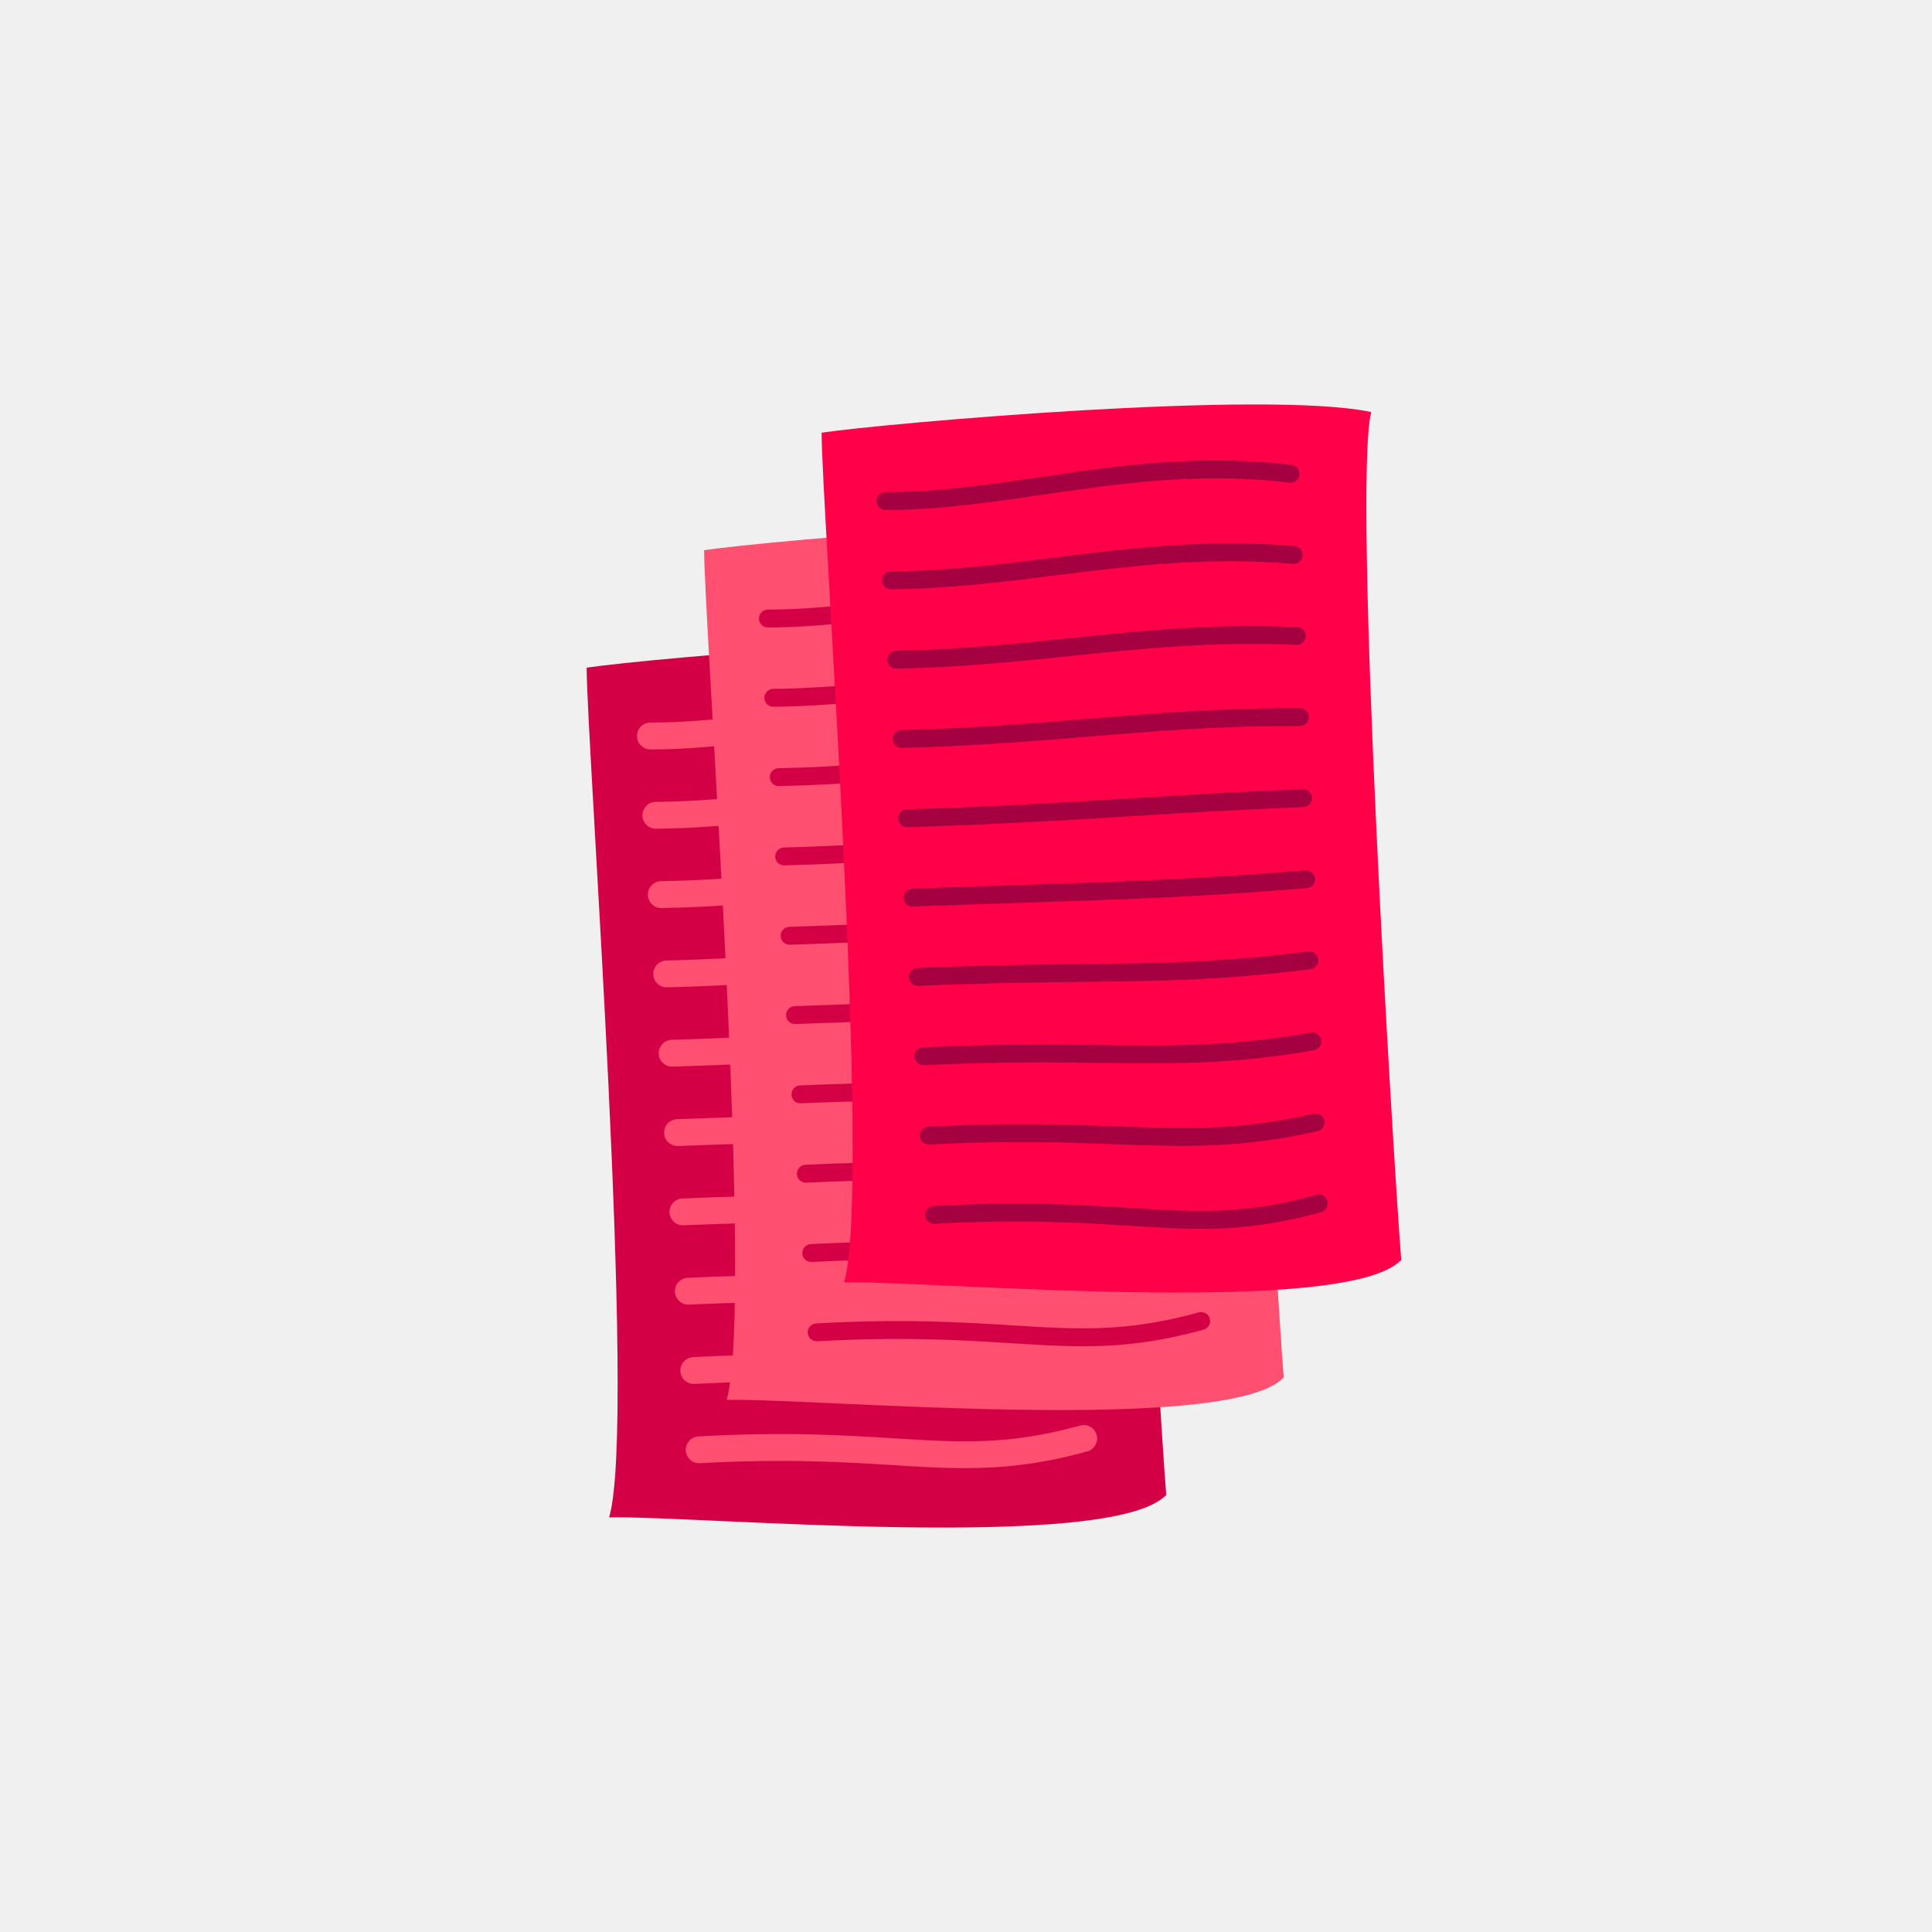
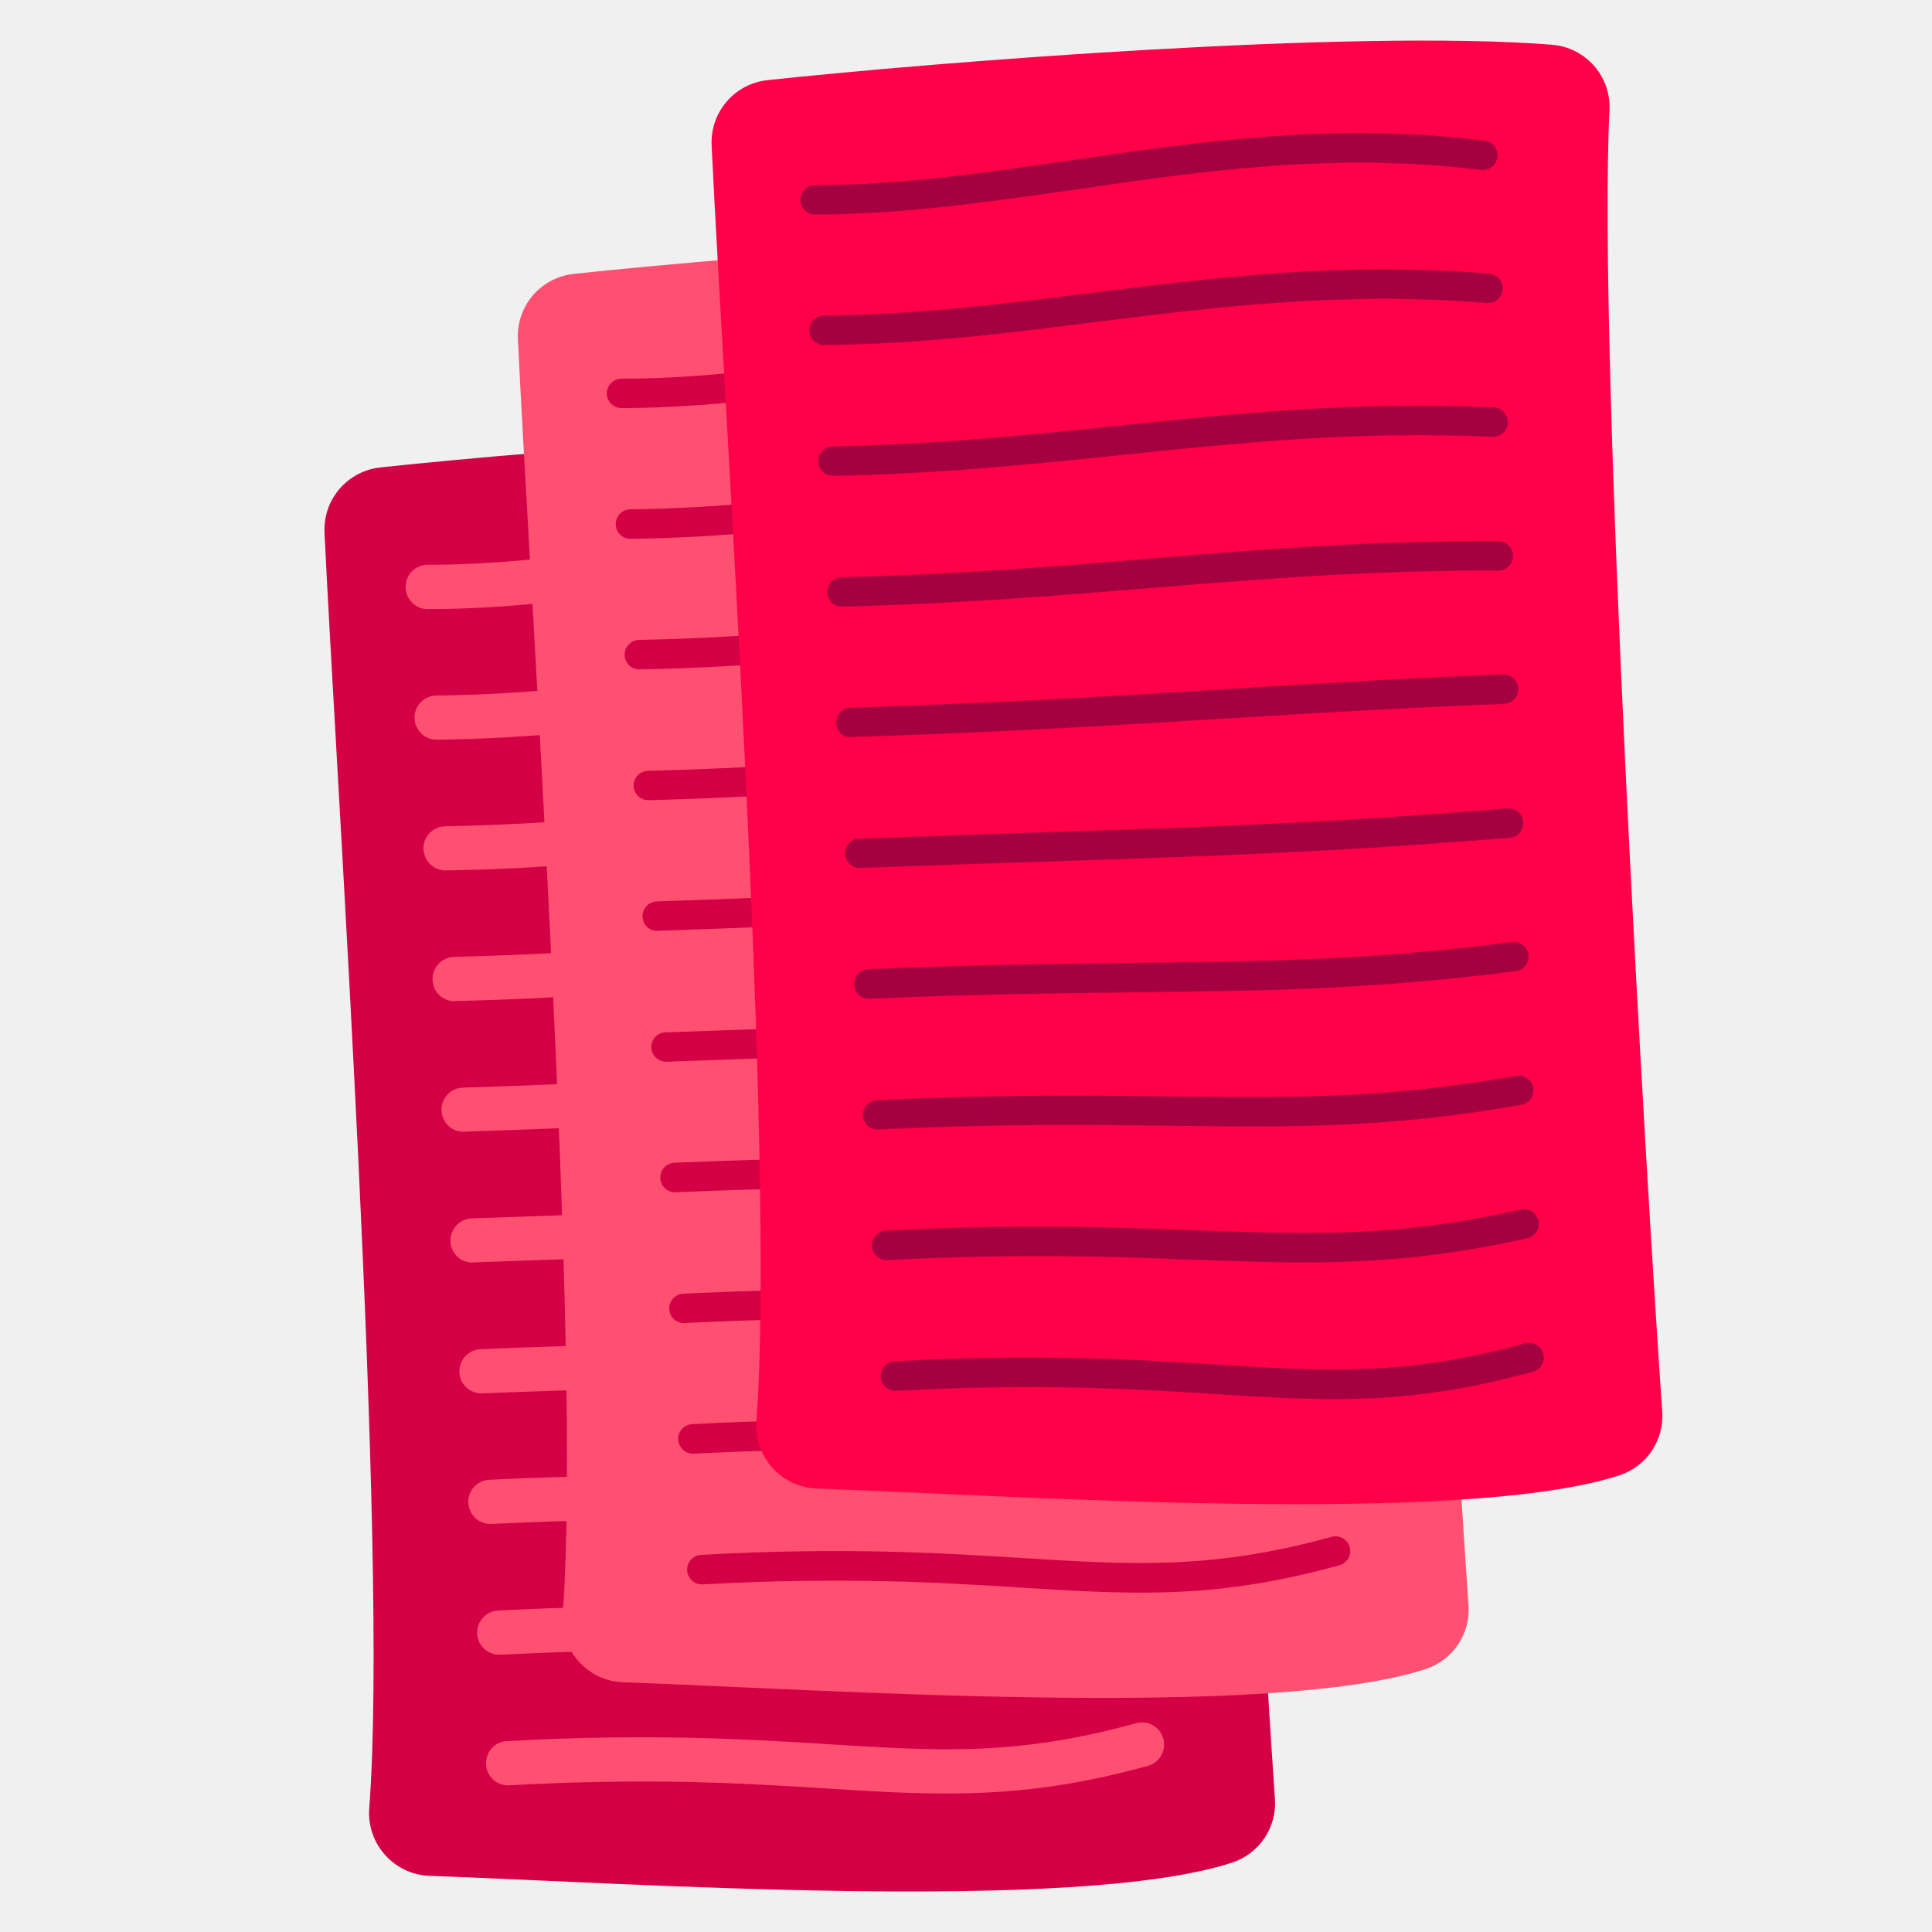
- <svg xmlns="http://www.w3.org/2000/svg" version="1.1" x="0px" y="0px" viewBox="0 0 1080 1080" style="enable-background:new 0 0 1080 1080;" xml:space="preserve">
+ <svg xmlns="http://www.w3.org/2000/svg" version="1.1" id="Calque_1" x="0px" y="0px" viewBox="0 0 1080 1080" style="enable-background:new 0 0 1080 1080;" xml:space="preserve">
  <style type="text/css">
- 	.st0{fill:#FF0049;}
+ 	.st0{fill:#D30046;}
	.st1{fill:#FF5072;}
- 	.st2{fill:#FF85A2;}
+ 	.st2{fill:#FF0049;}
	.st3{fill:#A5003F;}
- 	.st4{fill:#D30046;}
- 	.st5{fill:none;stroke:#A5003F;stroke-width:20;stroke-linecap:round;stroke-miterlimit:10;}
- 	.st6{fill:none;stroke:#FFFFFF;stroke-width:15;stroke-linecap:round;stroke-miterlimit:10;}
- 	.st7{fill:none;stroke:#FF0049;stroke-width:70;stroke-linecap:round;stroke-miterlimit:10;}
- 	.st8{fill:none;stroke:#FFFFFF;stroke-width:10;stroke-linecap:round;stroke-miterlimit:10;}
- 	.st9{fill:#FFFFFF;}
</style>
  <g id="COULEURS">
</g>
  <g id="Jauge__x2B_accueil">
</g>
  <g id="images">
</g>
  <g id="TEXTE">
</g>
  <g id="jauge">
</g>
  <g id="picto_accueil">
</g>
  <g id="FOND">
</g>
  <g id="PICTOS">
</g>
  <g id="bulles_Source__x2B_dico">
</g>
  <g id="règles">
</g>
  <g id="LOGO">
-     <path class="st4" d="M340.52,848.22c49.28-1.05,281.01,19.92,311.42-12.58c-4.19-52.43-27.26-432-16.78-473.94   c-58.72-12.58-271.57,6.29-307.22,11.53C327.93,415.17,356.24,794.74,340.52,848.22z" />
+     <path class="st0" d="M240.1,1048.6c111,3.9,361.2,21.2,448.7-7.4c15.2-5,25-19.7,23.9-35.6C704,879.8,676.6,414.7,683.3,278   c0.9-18.9-13.3-35-32.2-36.5c-110.9-8.8-344.3,9.7-438.5,19.8c-18.4,2-32,17.9-31.2,36.3c6.2,132.6,36.1,568.6,25,713.4   C205,1030.8,220.3,1047.9,240.1,1048.6z" />
    <g>
      <g>
-         <path class="st1" d="M363.58,418.93c-4.14,0-7.5-3.36-7.5-7.5s3.36-7.5,7.5-7.5c28.74,0,56.78-4.09,86.48-8.42     c43.94-6.41,89.37-13.04,140.92-6.7c4.11,0.51,7.03,4.25,6.53,8.36c-0.51,4.11-4.25,7.04-8.36,6.53     c-49.55-6.09-93.97,0.39-136.93,6.66C421.98,414.76,393.41,418.93,363.58,418.93z" />
+         <path class="st1" d="M239.1,340.5c-6.8,0-12.4-5.5-12.4-12.4c0-6.8,5.5-12.4,12.4-12.4c47.4,0,93.6-6.7,142.5-13.9     c72.4-10.6,147.3-21.5,232.2-11c6.8,0.8,11.6,7,10.8,13.8c-0.8,6.8-7,11.6-13.8,10.8c-81.7-10-154.9,0.6-225.7,11     C335.4,333.6,288.3,340.5,239.1,340.5z" />
      </g>
      <g>
-         <path class="st1" d="M366.61,463.26c-4.11,0-7.46-3.31-7.5-7.43c-0.04-4.14,3.29-7.53,7.43-7.57c31.58-0.29,61.84-4.07,91.1-7.72     c41.92-5.23,85.28-10.64,134.8-6.46c4.13,0.35,7.19,3.98,6.84,8.11s-3.98,7.18-8.11,6.84c-47.96-4.06-90.52,1.26-131.68,6.39     c-29.69,3.71-60.38,7.54-92.83,7.83C366.66,463.26,366.63,463.26,366.61,463.26z" />
+         <path class="st1" d="M244.1,413.5c-6.8,0-12.3-5.5-12.4-12.2c-0.1-6.8,5.4-12.4,12.2-12.5c52-0.5,101.9-6.7,150.1-12.7     c69.1-8.6,140.5-17.5,222.2-10.6c6.8,0.6,11.8,6.6,11.3,13.4s-6.6,11.8-13.4,11.3c-79-6.7-149.2,2.1-217,10.5     C348.3,406.7,297.7,413,244.1,413.5C244.2,413.5,244.2,413.5,244.1,413.5z" />
      </g>
      <g>
-         <path class="st1" d="M369.64,507.6c-4.08,0-7.42-3.27-7.5-7.37c-0.07-4.14,3.23-7.56,7.37-7.63c34.82-0.6,66.16-3.85,96.46-6.98     c41.51-4.29,80.71-8.35,127.93-6.23c4.14,0.19,7.34,3.69,7.16,7.83c-0.19,4.14-3.7,7.36-7.83,7.16     c-46.1-2.07-84.77,1.93-125.71,6.17c-30.62,3.17-62.28,6.45-97.75,7.06C369.73,507.6,369.68,507.6,369.64,507.6z" />
+         <path class="st1" d="M249.1,486.6c-6.7,0-12.2-5.4-12.4-12.1c-0.1-6.8,5.3-12.5,12.1-12.6c57.4-1,109-6.3,159-11.5     c68.4-7.1,133-13.8,210.8-10.3c6.8,0.3,12.1,6.1,11.8,12.9c-0.3,6.8-6.1,12.1-12.9,11.8c-76-3.4-139.7,3.2-207.2,10.2     c-50.5,5.2-102.6,10.6-161.1,11.6C249.3,486.6,249.2,486.6,249.1,486.6z" />
      </g>
      <g>
-         <path class="st1" d="M372.67,551.94c-4.06,0-7.39-3.24-7.49-7.32c-0.1-4.14,3.17-7.58,7.31-7.68     c39.14-0.96,72.13-3.67,104.03-6.28c38.45-3.15,74.76-6.13,118.83-5.96c4.14,0.02,7.49,3.39,7.47,7.53     c-0.02,4.13-3.37,7.47-7.5,7.47c-0.01,0-0.02,0-0.03,0c-43.43-0.19-79.42,2.78-117.54,5.91c-32.11,2.63-65.32,5.35-104.89,6.33     C372.79,551.94,372.73,551.94,372.67,551.94z" />
+         <path class="st1" d="M254.1,559.7c-6.7,0-12.2-5.3-12.3-12.1c-0.2-6.8,5.2-12.5,12-12.7c64.5-1.6,118.9-6,171.4-10.3     c63.4-5.2,123.2-10.1,195.8-9.8c6.8,0,12.3,5.6,12.3,12.4c0,6.8-5.6,12.3-12.4,12.3c0,0,0,0,0,0c-71.6-0.3-130.9,4.6-193.7,9.7     c-52.9,4.3-107.6,8.8-172.9,10.4C254.3,559.7,254.2,559.7,254.1,559.7z" />
      </g>
      <g>
-         <path class="st1" d="M375.7,596.28c-4.04,0-7.37-3.21-7.49-7.27c-0.13-4.14,3.12-7.6,7.26-7.73c49.85-1.55,88.21-3.9,125.3-6.18     c31.08-1.91,60.43-3.7,96.01-5.08c4.16-0.16,7.62,3.07,7.78,7.21c0.16,4.14-3.07,7.62-7.21,7.78     c-35.41,1.37-64.68,3.16-95.67,5.06c-37.2,2.28-75.67,4.64-125.75,6.2C375.86,596.28,375.78,596.28,375.7,596.28z" />
+         <path class="st1" d="M259.1,632.7c-6.7,0-12.1-5.3-12.3-12c-0.2-6.8,5.1-12.5,12-12.7c82.2-2.6,145.4-6.4,206.5-10.2     c51.2-3.1,99.6-6.1,158.2-8.4c6.9-0.3,12.6,5.1,12.8,11.9c0.3,6.8-5.1,12.6-11.9,12.8c-58.4,2.3-106.6,5.2-157.7,8.3     c-61.3,3.8-124.7,7.6-207.2,10.2C259.4,632.7,259.2,632.7,259.1,632.7z" />
      </g>
      <g>
-         <path class="st1" d="M378.73,640.62c-4.01,0-7.34-3.18-7.49-7.22c-0.15-4.14,3.08-7.62,7.22-7.77     c23.05-0.85,43.65-1.53,61.83-2.13c57.57-1.9,99.16-3.26,157.91-8.12c4.12-0.34,7.75,2.73,8.09,6.86     c0.34,4.13-2.73,7.75-6.86,8.09c-59.12,4.89-100.87,6.26-158.65,8.16c-18.16,0.6-38.75,1.28-61.77,2.13     C378.91,640.62,378.82,640.62,378.73,640.62z" />
+         <path class="st1" d="M264.1,705.8c-6.6,0-12.1-5.2-12.3-11.9c-0.2-6.8,5.1-12.6,11.9-12.8c38-1.4,71.9-2.5,101.9-3.5     c94.9-3.1,163.4-5.4,260.2-13.4c6.8-0.6,12.8,4.5,13.3,11.3s-4.5,12.8-11.3,13.3c-97.4,8.1-166.2,10.3-261.5,13.4     c-29.9,1-63.9,2.1-101.8,3.5C264.4,705.8,264.3,705.8,264.1,705.8z" />
      </g>
      <g>
-         <path class="st1" d="M381.75,684.96c-4,0-7.32-3.15-7.49-7.18c-0.18-4.14,3.04-7.64,7.17-7.81c36.97-1.57,66.24-1.91,92.06-2.21     c43.82-0.51,78.44-0.91,126.1-7.03c4.11-0.53,7.87,2.37,8.39,6.48c0.53,4.11-2.38,7.87-6.48,8.39     c-48.53,6.23-83.53,6.64-127.84,7.15c-25.71,0.3-54.85,0.64-91.59,2.2C381.97,684.95,381.86,684.96,381.75,684.96z" />
+         <path class="st1" d="M269.1,778.9c-6.6,0-12.1-5.2-12.3-11.8c-0.3-6.8,5-12.6,11.8-12.9c60.9-2.6,109.2-3.1,151.7-3.6     c72.2-0.8,129.3-1.5,207.8-11.6c6.8-0.9,13,3.9,13.8,10.7c0.9,6.8-3.9,13-10.7,13.8c-80,10.3-137.7,10.9-210.7,11.8     c-42.4,0.5-90.4,1.1-150.9,3.6C269.4,778.9,269.3,778.9,269.1,778.9z" />
      </g>
      <g>
-         <path class="st1" d="M384.78,729.29c-3.98,0-7.3-3.13-7.49-7.15c-0.2-4.14,3-7.65,7.14-7.85c41.75-1.98,72.79-1.6,100.17-1.27     c40.25,0.49,72.04,0.87,116.4-6.93c4.08-0.72,7.97,2.01,8.69,6.09s-2.01,7.97-6.09,8.69c-45.73,8.04-78.15,7.65-119.18,7.16     c-27.17-0.33-57.97-0.7-99.28,1.26C385.02,729.29,384.9,729.29,384.78,729.29z" />
+         <path class="st1" d="M274.1,851.9c-6.6,0-12-5.2-12.3-11.8c-0.3-6.8,4.9-12.6,11.8-12.9c68.8-3.3,120-2.6,165.1-2.1     c66.3,0.8,118.7,1.4,191.8-11.4c6.7-1.2,13.1,3.3,14.3,10c1.2,6.7-3.3,13.1-10,14.3c-75.4,13.2-128.8,12.6-196.4,11.8     c-44.8-0.5-95.5-1.2-163.6,2.1C274.5,851.9,274.3,851.9,274.1,851.9z" />
      </g>
      <g>
-         <path class="st1" d="M529.59,774.41c-12.05,0-24.2-0.45-37.28-0.93c-27.85-1.02-59.41-2.18-104.11,0.14     c-4.12,0.2-7.66-2.96-7.88-7.1c-0.21-4.14,2.96-7.66,7.1-7.88c45.37-2.35,77.28-1.18,105.43-0.15c39.16,1.44,67.45,2.47,109.54-7     c4.04-0.91,8.05,1.63,8.96,5.67c0.91,4.04-1.63,8.05-5.67,8.96C576.54,772.69,553.26,774.41,529.59,774.41z" />
+         <path class="st1" d="M512.7,926.3c-19.9,0-39.9-0.7-61.4-1.5c-45.9-1.7-97.9-3.6-171.6,0.2c-6.8,0.3-12.6-4.9-13-11.7     c-0.3-6.8,4.9-12.6,11.7-13c74.8-3.9,127.4-1.9,173.7-0.2c64.5,2.4,111.2,4.1,180.5-11.5c6.7-1.5,13.3,2.7,14.8,9.3     c1.5,6.7-2.7,13.3-9.3,14.8C590.1,923.5,551.7,926.3,512.7,926.3z" />
      </g>
      <g>
-         <path class="st1" d="M539.37,820.71c-13.04,0-26.01-0.81-40.13-1.69c-26.84-1.67-60.23-3.75-107.98-1.07     c-4.11,0.23-7.68-2.93-7.91-7.07c-0.23-4.14,2.93-7.68,7.07-7.91c48.63-2.72,82.52-0.62,109.75,1.08     c36.83,2.29,63.44,3.95,103.62-7.16c4-1.11,8.12,1.24,9.23,5.23c1.1,3.99-1.24,8.12-5.23,9.23     C581.51,818.62,560.36,820.71,539.37,820.71z" />
+         <path class="st1" d="M528.8,1002.6c-21.5,0-42.9-1.3-66.1-2.8c-44.2-2.8-99.3-6.2-178-1.8c-6.8,0.4-12.7-4.8-13-11.7     s4.8-12.7,11.7-13c80.1-4.5,136-1,180.9,1.8c60.7,3.8,104.5,6.5,170.8-11.8c6.6-1.8,13.4,2,15.2,8.6c1.8,6.6-2,13.4-8.6,15.2     C598.3,999.2,563.4,1002.6,528.8,1002.6z" />
      </g>
    </g>
-     <path class="st1" d="M406.19,782.54c49.28-1.05,281.01,19.92,311.42-12.58c-4.19-52.43-27.26-432-16.78-473.94   c-58.72-12.58-271.57,6.29-307.22,11.53C393.61,349.49,421.92,729.06,406.19,782.54z" />
+     <path class="st1" d="M348.3,940.4c111,3.9,361.2,21.2,448.7-7.4c15.2-5,25-19.7,23.9-35.6c-8.8-125.7-36.2-590.9-29.5-727.6   c0.9-18.9-13.3-35-32.2-36.5c-110.9-8.8-344.3,9.7-438.5,19.8c-18.4,2-32,17.9-31.2,36.3c6.2,132.6,36.1,568.6,25,713.4   C313.2,922.6,328.5,939.7,348.3,940.4z" />
    <g>
      <g>
-         <path class="st4" d="M429.26,350.75c-2.76,0-5-2.24-5-5s2.24-5,5-5c28.92,0,57.05-4.1,86.84-8.45     c43.78-6.39,89.04-12.99,140.26-6.7c2.74,0.34,4.69,2.83,4.35,5.57c-0.34,2.74-2.83,4.69-5.57,4.35     c-49.89-6.13-94.48,0.37-137.6,6.67C487.39,346.59,458.91,350.75,429.26,350.75z" />
+         <path class="st0" d="M347.4,228.1c-4.5,0-8.2-3.7-8.2-8.2c0-4.5,3.7-8.2,8.2-8.2c47.7,0,94-6.8,143.1-13.9     c72.2-10.5,146.7-21.4,231.2-11c4.5,0.6,7.7,4.7,7.2,9.2c-0.6,4.5-4.7,7.7-9.2,7.2c-82.2-10.1-155.7,0.6-226.8,11     C443.2,221.3,396.2,228.1,347.4,228.1z" />
      </g>
      <g>
-         <path class="st4" d="M432.29,395.09c-2.74,0-4.97-2.21-5-4.95c-0.03-2.76,2.19-5.02,4.95-5.05c31.72-0.29,62.06-4.08,91.39-7.74     c41.8-5.22,85.01-10.61,134.28-6.44c2.75,0.23,4.79,2.65,4.56,5.4c-0.23,2.75-2.66,4.78-5.4,4.56     c-48.22-4.08-90.91,1.25-132.2,6.4c-29.62,3.7-60.24,7.52-92.54,7.81C432.32,395.09,432.31,395.09,432.29,395.09z" />
+         <path class="st0" d="M352.4,301.2c-4.5,0-8.2-3.6-8.2-8.2c0-4.5,3.6-8.3,8.2-8.3c52.3-0.5,102.3-6.7,150.6-12.8     c68.9-8.6,140.1-17.5,221.3-10.6c4.5,0.4,7.9,4.4,7.5,8.9c-0.4,4.5-4.4,7.9-8.9,7.5c-79.5-6.7-149.8,2.1-217.9,10.5     C456.1,294.4,405.7,300.7,352.4,301.2C352.4,301.2,352.4,301.2,352.4,301.2z" />
      </g>
      <g>
-         <path class="st4" d="M435.32,439.42c-2.72,0-4.95-2.18-5-4.91c-0.05-2.76,2.15-5.04,4.91-5.09c34.92-0.6,66.32-3.85,96.67-7     c41.41-4.29,80.53-8.33,127.56-6.22c2.76,0.12,4.89,2.46,4.77,5.22c-0.12,2.76-2.48,4.87-5.22,4.77     c-46.28-2.08-85.05,1.93-126.08,6.18c-30.57,3.16-62.18,6.43-97.53,7.05C435.38,439.42,435.35,439.42,435.32,439.42z" />
+         <path class="st0" d="M357.4,374.2c-4.5,0-8.2-3.6-8.2-8.1c-0.1-4.5,3.5-8.3,8.1-8.4c57.5-1,109.3-6.3,159.3-11.5     c68.2-7.1,132.7-13.7,210.2-10.3c4.5,0.2,8.1,4.1,7.9,8.6s-4.1,8-8.6,7.9c-76.3-3.4-140.2,3.2-207.8,10.2     c-50.4,5.2-102.5,10.6-160.7,11.6C357.5,374.2,357.4,374.2,357.4,374.2z" />
      </g>
      <g>
-         <path class="st4" d="M438.35,483.76c-2.71,0-4.93-2.16-5-4.88c-0.07-2.76,2.11-5.05,4.88-5.12c39.21-0.96,72.23-3.67,104.17-6.29     c38.4-3.15,74.67-6.11,118.62-5.95c2.76,0.01,4.99,2.26,4.98,5.02c-0.01,2.75-2.25,4.98-5,4.98c-0.01,0-0.01,0-0.02,0     c-43.49-0.18-79.58,2.78-117.76,5.91c-32.08,2.63-65.25,5.35-104.74,6.32C438.43,483.76,438.39,483.76,438.35,483.76z" />
+         <path class="st0" d="M362.4,447.3c-4.5,0-8.1-3.6-8.2-8c-0.1-4.5,3.5-8.3,8-8.4c64.6-1.6,119-6,171.7-10.4     c63.3-5.2,123.1-10.1,195.5-9.8c4.5,0,8.2,3.7,8.2,8.3c0,4.5-3.7,8.2-8.2,8.2c0,0,0,0,0,0c-71.7-0.3-131.1,4.6-194.1,9.7     c-52.9,4.3-107.5,8.8-172.6,10.4C362.5,447.3,362.4,447.3,362.4,447.3z" />
      </g>
      <g>
-         <path class="st4" d="M441.38,528.1c-2.69,0-4.91-2.14-5-4.84c-0.09-2.76,2.08-5.07,4.84-5.15c49.88-1.55,88.25-3.9,125.35-6.18     c31.07-1.9,60.42-3.7,95.97-5.07c2.77-0.11,5.08,2.04,5.19,4.8c0.11,2.76-2.04,5.08-4.8,5.19c-35.44,1.37-64.73,3.16-95.74,5.06     c-37.18,2.28-75.62,4.63-125.65,6.19C441.48,528.1,441.43,528.1,441.38,528.1z" />
+         <path class="st0" d="M367.4,520.4c-4.4,0-8.1-3.5-8.2-8c-0.1-4.5,3.4-8.4,8-8.5c82.2-2.6,145.4-6.4,206.6-10.2     c51.2-3.1,99.6-6.1,158.2-8.4c4.6-0.2,8.4,3.4,8.6,7.9c0.2,4.5-3.4,8.4-7.9,8.6c-58.4,2.3-106.7,5.2-157.8,8.3     c-61.3,3.8-124.6,7.6-207.1,10.2C367.5,520.4,367.4,520.4,367.4,520.4z" />
      </g>
      <g>
-         <path class="st4" d="M444.41,572.44c-2.68,0-4.89-2.12-4.99-4.81c-0.1-2.76,2.05-5.08,4.81-5.18     c23.03-0.85,43.62-1.53,61.78-2.13c57.62-1.9,99.25-3.27,158.07-8.13c2.76-0.21,5.17,1.82,5.4,4.57s-1.82,5.17-4.57,5.4     c-59.07,4.88-100.8,6.26-158.57,8.16c-18.15,0.6-38.73,1.27-61.74,2.13C444.53,572.44,444.47,572.44,444.41,572.44z" />
+         <path class="st0" d="M372.3,593.5c-4.4,0-8.1-3.5-8.2-7.9c-0.2-4.5,3.4-8.4,7.9-8.5c38-1.4,71.9-2.5,101.8-3.5     c95-3.1,163.6-5.4,260.5-13.4c4.5-0.3,8.5,3,8.9,7.5c0.4,4.5-3,8.5-7.5,8.9c-97.3,8-166.1,10.3-261.3,13.4     c-29.9,1-63.8,2.1-101.7,3.5C372.5,593.5,372.4,593.5,372.3,593.5z" />
      </g>
      <g>
-         <path class="st4" d="M447.43,616.78c-2.66,0-4.88-2.1-4.99-4.79c-0.12-2.76,2.02-5.09,4.78-5.21     c36.93-1.57,66.18-1.91,91.98-2.21c43.9-0.51,78.58-0.91,126.39-7.05c2.74-0.37,5.24,1.58,5.6,4.32s-1.58,5.24-4.32,5.6     c-48.39,6.21-83.32,6.62-127.55,7.13c-25.73,0.3-54.89,0.63-91.67,2.2C447.58,616.78,447.5,616.78,447.43,616.78z" />
+         <path class="st0" d="M377.3,666.5c-4.4,0-8-3.5-8.2-7.9c-0.2-4.5,3.3-8.4,7.9-8.6c60.9-2.6,109.1-3.1,151.6-3.6     c72.3-0.8,129.5-1.5,208.3-11.6c4.5-0.6,8.6,2.6,9.2,7.1c0.6,4.5-2.6,8.6-7.1,9.2c-79.7,10.2-137.3,10.9-210.2,11.8     c-42.4,0.5-90.5,1-151.1,3.6C377.6,666.5,377.4,666.5,377.3,666.5z" />
      </g>
      <g>
-         <path class="st4" d="M450.46,661.11c-2.65,0-4.86-2.09-4.99-4.76c-0.13-2.76,2-5.1,4.76-5.23c41.68-1.98,72.67-1.6,100.02-1.27     c40.38,0.49,72.28,0.87,116.86-6.97c2.72-0.47,5.31,1.34,5.79,4.06c0.48,2.72-1.34,5.31-4.06,5.79     c-45.51,8-77.81,7.62-118.72,7.12c-27.21-0.33-58.05-0.7-99.43,1.26C450.62,661.11,450.54,661.11,450.46,661.11z" />
+         <path class="st0" d="M382.3,739.6c-4.4,0-8-3.4-8.2-7.8c-0.2-4.5,3.3-8.4,7.8-8.6c68.7-3.3,119.8-2.6,164.8-2.1     c66.5,0.8,119.1,1.4,192.6-11.5c4.5-0.8,8.8,2.2,9.5,6.7s-2.2,8.8-6.7,9.5c-75,13.2-128.2,12.6-195.7,11.7     c-44.8-0.5-95.7-1.2-163.9,2.1C382.6,739.6,382.5,739.6,382.3,739.6z" />
      </g>
      <g>
-         <path class="st4" d="M595.22,706.23c-12,0-24.11-0.44-37.14-0.92c-27.9-1.02-59.51-2.18-104.33,0.14     c-2.75,0.16-5.11-1.98-5.25-4.73s1.98-5.11,4.73-5.25c45.25-2.35,77.11-1.18,105.21-0.15c39.34,1.44,67.77,2.49,110.18-7.06     c2.69-0.61,5.37,1.08,5.98,3.78c0.61,2.69-1.09,5.37-3.78,5.98C641.9,704.52,618.76,706.23,595.22,706.23z" />
+         <path class="st0" d="M620.9,813.9c-19.8,0-39.7-0.7-61.2-1.5c-46-1.7-98.1-3.6-171.9,0.2c-4.5,0.3-8.4-3.3-8.7-7.8     s3.3-8.4,7.8-8.7c74.6-3.9,127.1-1.9,173.4-0.2c64.8,2.4,111.7,4.1,181.6-11.6c4.4-1,8.8,1.8,9.9,6.2c1,4.4-1.8,8.8-6.2,9.9     C697.8,811.1,659.7,813.9,620.9,813.9z" />
      </g>
      <g>
-         <path class="st4" d="M605.54,752.57c-12.89,0-25.9-0.81-40.47-1.72c-26.9-1.67-60.38-3.76-108.27-1.07     c-2.73,0.12-5.12-1.96-5.27-4.71c-0.15-2.76,1.96-5.12,4.71-5.27c48.48-2.71,82.29-0.61,109.45,1.08     c37.07,2.31,63.86,3.97,104.45-7.25c2.66-0.73,5.42,0.83,6.15,3.49c0.74,2.66-0.83,5.42-3.49,6.15     C646.76,750.47,626.32,752.57,605.54,752.57z" />
+         <path class="st0" d="M637.9,890.3c-21.2,0-42.7-1.3-66.7-2.8c-44.3-2.8-99.5-6.2-178.4-1.8c-4.5,0.2-8.4-3.2-8.7-7.8     c-0.2-4.5,3.2-8.4,7.8-8.7c79.9-4.5,135.6-1,180.4,1.8c61.1,3.8,105.2,6.5,172.1-11.9c4.4-1.2,8.9,1.4,10.1,5.8     c1.2,4.4-1.4,8.9-5.8,10.1C705.8,886.9,672.1,890.3,637.9,890.3z" />
      </g>
    </g>
-     <path class="st0" d="M471.87,716.86c49.28-1.05,281.01,19.92,311.42-12.58c-4.19-52.43-27.26-432-16.78-473.94   c-58.72-12.58-271.57,6.29-307.22,11.53C459.29,283.81,487.6,663.38,471.87,716.86z" />
+     <path class="st2" d="M456.6,832.1c111,3.9,361.2,21.2,448.7-7.4c15.2-5,25-19.7,23.9-35.6c-8.8-125.7-36.2-590.9-29.5-727.6   c0.9-18.9-13.3-35-32.2-36.5c-110.9-8.8-344.3,9.7-438.5,19.8c-18.4,2-32,17.9-31.2,36.3c6.2,132.6,36.1,568.6,25,713.4   C421.5,814.3,436.7,831.4,456.6,832.1z" />
    <g>
      <g>
-         <path class="st3" d="M494.94,285.07c-2.76,0-5-2.24-5-5s2.24-5,5-5c28.92,0,57.05-4.1,86.84-8.45     c43.77-6.39,89.04-12.99,140.26-6.7c2.74,0.34,4.69,2.83,4.35,5.57c-0.34,2.74-2.83,4.69-5.57,4.35     c-49.89-6.13-94.48,0.37-137.6,6.67C553.07,280.92,524.59,285.07,494.94,285.07z" />
+         <path class="st3" d="M455.6,119.9c-4.5,0-8.2-3.7-8.2-8.2s3.7-8.2,8.2-8.2c47.7,0,94-6.8,143.1-13.9     c72.1-10.5,146.7-21.4,231.2-11c4.5,0.6,7.7,4.7,7.2,9.2c-0.6,4.5-4.7,7.7-9.2,7.2c-82.2-10.1-155.7,0.6-226.8,11     C551.4,113,504.5,119.9,455.6,119.9z" />
      </g>
      <g>
-         <path class="st3" d="M497.97,329.41c-2.74,0-4.97-2.21-5-4.95c-0.03-2.76,2.19-5.02,4.95-5.05c31.72-0.29,62.05-4.08,91.39-7.74     c41.8-5.22,85.01-10.61,134.28-6.44c2.75,0.23,4.79,2.65,4.56,5.4c-0.23,2.75-2.65,4.78-5.4,4.56     c-48.22-4.08-90.91,1.25-132.2,6.4c-29.62,3.7-60.24,7.52-92.54,7.82C498,329.41,497.99,329.41,497.97,329.41z" />
+         <path class="st3" d="M460.6,192.9c-4.5,0-8.2-3.6-8.2-8.2c0-4.5,3.6-8.3,8.2-8.3c52.3-0.5,102.3-6.7,150.6-12.8     c68.9-8.6,140.1-17.5,221.3-10.6c4.5,0.4,7.9,4.4,7.5,8.9c-0.4,4.5-4.4,7.9-8.9,7.5c-79.5-6.7-149.8,2.1-217.9,10.5     C564.4,186.2,513.9,192.4,460.6,192.9C460.7,192.9,460.6,192.9,460.6,192.9z" />
      </g>
      <g>
-         <path class="st3" d="M501,373.75c-2.72,0-4.95-2.18-5-4.91c-0.05-2.76,2.15-5.04,4.91-5.09c34.92-0.6,66.32-3.85,96.67-7     c41.41-4.29,80.53-8.33,127.56-6.22c2.76,0.12,4.89,2.46,4.77,5.22c-0.12,2.76-2.5,4.88-5.22,4.77     c-46.28-2.08-85.04,1.93-126.08,6.18c-30.57,3.16-62.18,6.43-97.53,7.05C501.06,373.75,501.03,373.75,501,373.75z" />
+         <path class="st3" d="M465.6,266c-4.5,0-8.2-3.6-8.2-8.1c-0.1-4.5,3.5-8.3,8.1-8.4c57.5-1,109.3-6.3,159.3-11.5     c68.2-7.1,132.7-13.7,210.2-10.3c4.5,0.2,8.1,4.1,7.9,8.6c-0.2,4.5-4.1,8-8.6,7.9c-76.3-3.4-140.1,3.2-207.8,10.2     C576.1,259.6,524,265,465.7,266C465.7,266,465.7,266,465.6,266z" />
      </g>
      <g>
-         <path class="st3" d="M504.03,418.08c-2.71,0-4.93-2.16-5-4.88c-0.07-2.76,2.11-5.05,4.88-5.12c39.21-0.96,72.23-3.67,104.17-6.29     c38.4-3.15,74.68-6.11,118.61-5.95c2.76,0.01,4.99,2.26,4.98,5.02c-0.01,2.75-2.25,4.98-5,4.98c-0.01,0-0.01,0-0.02,0     c-43.49-0.19-79.58,2.79-117.76,5.91c-32.08,2.63-65.25,5.35-104.74,6.32C504.11,418.08,504.07,418.08,504.03,418.08z" />
+         <path class="st3" d="M470.6,339.1c-4.5,0-8.1-3.6-8.2-8c-0.1-4.5,3.5-8.3,8-8.4c64.6-1.6,119-6,171.7-10.4     c63.3-5.2,123.1-10.1,195.5-9.8c4.5,0,8.2,3.7,8.2,8.3c0,4.5-3.7,8.2-8.2,8.2c0,0,0,0,0,0c-71.7-0.3-131.1,4.6-194.1,9.7     c-52.9,4.3-107.5,8.8-172.6,10.4C470.7,339.1,470.7,339.1,470.6,339.1z" />
      </g>
      <g>
-         <path class="st3" d="M507.05,462.42c-2.69,0-4.91-2.14-5-4.84c-0.09-2.76,2.08-5.07,4.84-5.15c49.88-1.55,88.25-3.9,125.36-6.18     c31.07-1.9,60.41-3.7,95.96-5.07c2.79-0.12,5.08,2.04,5.19,4.8c0.11,2.76-2.04,5.08-4.8,5.19c-35.44,1.37-64.73,3.16-95.74,5.06     c-37.18,2.28-75.63,4.63-125.66,6.19C507.16,462.42,507.11,462.42,507.05,462.42z" />
+         <path class="st3" d="M475.6,412.1c-4.4,0-8.1-3.5-8.2-8c-0.1-4.5,3.4-8.4,8-8.5c82.2-2.6,145.4-6.4,206.6-10.2     c51.2-3.1,99.6-6.1,158.1-8.4c4.6-0.2,8.4,3.4,8.6,7.9c0.2,4.5-3.4,8.4-7.9,8.6c-58.4,2.3-106.7,5.2-157.8,8.3     c-61.3,3.8-124.6,7.6-207.1,10.2C475.8,412.1,475.7,412.1,475.6,412.1z" />
      </g>
      <g>
-         <path class="st3" d="M510.08,506.76c-2.68,0-4.89-2.12-4.99-4.81c-0.1-2.76,2.05-5.08,4.81-5.18     c23.03-0.85,43.62-1.53,61.78-2.13c57.62-1.9,99.25-3.27,158.07-8.13c2.75-0.21,5.17,1.82,5.4,4.57s-1.82,5.17-4.57,5.4     c-59.07,4.88-100.8,6.26-158.57,8.16c-18.15,0.6-38.73,1.27-61.74,2.13C510.21,506.76,510.15,506.76,510.08,506.76z" />
+         <path class="st3" d="M480.6,485.2c-4.4,0-8.1-3.5-8.2-7.9c-0.2-4.5,3.4-8.4,7.9-8.5c38-1.4,71.9-2.5,101.8-3.5     c95-3.1,163.6-5.4,260.5-13.4c4.5-0.3,8.5,3,8.9,7.5s-3,8.5-7.5,8.9c-97.3,8-166.1,10.3-261.3,13.4c-29.9,1-63.8,2.1-101.7,3.5     C480.8,485.2,480.7,485.2,480.6,485.2z" />
      </g>
      <g>
-         <path class="st3" d="M513.11,551.1c-2.66,0-4.88-2.1-4.99-4.79c-0.12-2.76,2.02-5.09,4.78-5.21c36.93-1.57,66.18-1.91,91.98-2.21     c43.9-0.51,78.58-0.91,126.39-7.05c2.74-0.36,5.25,1.58,5.6,4.32c0.35,2.74-1.58,5.24-4.32,5.6     c-48.39,6.21-83.32,6.62-127.55,7.13c-25.73,0.3-54.89,0.63-91.67,2.2C513.26,551.1,513.18,551.1,513.11,551.1z" />
+         <path class="st3" d="M485.6,558.3c-4.4,0-8-3.5-8.2-7.9c-0.2-4.5,3.3-8.4,7.9-8.6c60.9-2.6,109.1-3.1,151.6-3.6     c72.3-0.8,129.5-1.5,208.3-11.6c4.5-0.6,8.7,2.6,9.2,7.1c0.6,4.5-2.6,8.6-7.1,9.2c-79.7,10.2-137.3,10.9-210.2,11.8     c-42.4,0.5-90.5,1-151.1,3.6C485.8,558.3,485.7,558.3,485.6,558.3z" />
      </g>
      <g>
-         <path class="st3" d="M516.14,595.44c-2.65,0-4.86-2.09-4.99-4.76c-0.13-2.76,2-5.1,4.76-5.23c41.68-1.98,72.67-1.6,100.02-1.27     c40.38,0.49,72.27,0.87,116.86-6.97c2.72-0.48,5.31,1.34,5.79,4.06c0.48,2.72-1.34,5.31-4.06,5.79     c-45.51,8-77.81,7.61-118.71,7.12c-27.21-0.33-58.05-0.7-99.43,1.26C516.3,595.43,516.22,595.44,516.14,595.44z" />
+         <path class="st3" d="M490.6,631.4c-4.4,0-8-3.4-8.2-7.8c-0.2-4.5,3.3-8.4,7.8-8.6c68.7-3.3,119.8-2.6,164.8-2.1     c66.5,0.8,119.1,1.4,192.6-11.5c4.5-0.8,8.8,2.2,9.5,6.7s-2.2,8.8-6.7,9.5c-75,13.2-128.2,12.5-195.6,11.7     c-44.8-0.5-95.7-1.2-163.9,2.1C490.8,631.3,490.7,631.4,490.6,631.4z" />
      </g>
      <g>
-         <path class="st3" d="M660.9,640.55c-12,0-24.11-0.44-37.14-0.92c-27.9-1.02-59.52-2.18-104.33,0.14     c-2.76,0.15-5.11-1.98-5.25-4.73s1.98-5.11,4.73-5.25c45.25-2.35,77.11-1.18,105.21-0.15c39.34,1.44,67.77,2.49,110.18-7.06     c2.69-0.61,5.37,1.08,5.98,3.78c0.61,2.69-1.09,5.37-3.78,5.98C707.58,638.84,684.44,640.55,660.9,640.55z" />
+         <path class="st3" d="M729.1,705.7c-19.8,0-39.7-0.7-61.2-1.5c-46-1.7-98.1-3.6-171.9,0.2c-4.5,0.2-8.4-3.3-8.7-7.8     c-0.2-4.5,3.3-8.4,7.8-8.7c74.6-3.9,127.1-1.9,173.4-0.2c64.8,2.4,111.7,4.1,181.6-11.6c4.4-1,8.8,1.8,9.9,6.2     c1,4.4-1.8,8.8-6.2,9.9C806.1,702.9,767.9,705.7,729.1,705.7z" />
      </g>
      <g>
-         <path class="st3" d="M671.22,686.89c-12.89,0-25.9-0.81-40.46-1.72c-26.9-1.67-60.38-3.76-108.27-1.07     c-2.72,0.14-5.12-1.96-5.27-4.71c-0.15-2.76,1.96-5.12,4.71-5.27c48.48-2.71,82.29-0.61,109.45,1.08     c37.08,2.31,63.86,3.97,104.45-7.25c2.66-0.73,5.42,0.83,6.15,3.49c0.74,2.66-0.83,5.42-3.49,6.15     C712.44,684.79,692,686.89,671.22,686.89z" />
+         <path class="st3" d="M746.1,782.1c-21.2,0-42.7-1.3-66.7-2.8c-44.3-2.8-99.5-6.2-178.4-1.8c-4.5,0.2-8.4-3.2-8.7-7.8     c-0.2-4.5,3.2-8.4,7.8-8.7c79.9-4.5,135.6-1,180.4,1.8c61.1,3.8,105.2,6.5,172.1-11.9c4.4-1.2,8.9,1.4,10.1,5.8     c1.2,4.4-1.4,8.9-5.8,10.1C814.1,778.6,780.4,782.1,746.1,782.1z" />
      </g>
    </g>
  </g>
</svg>
